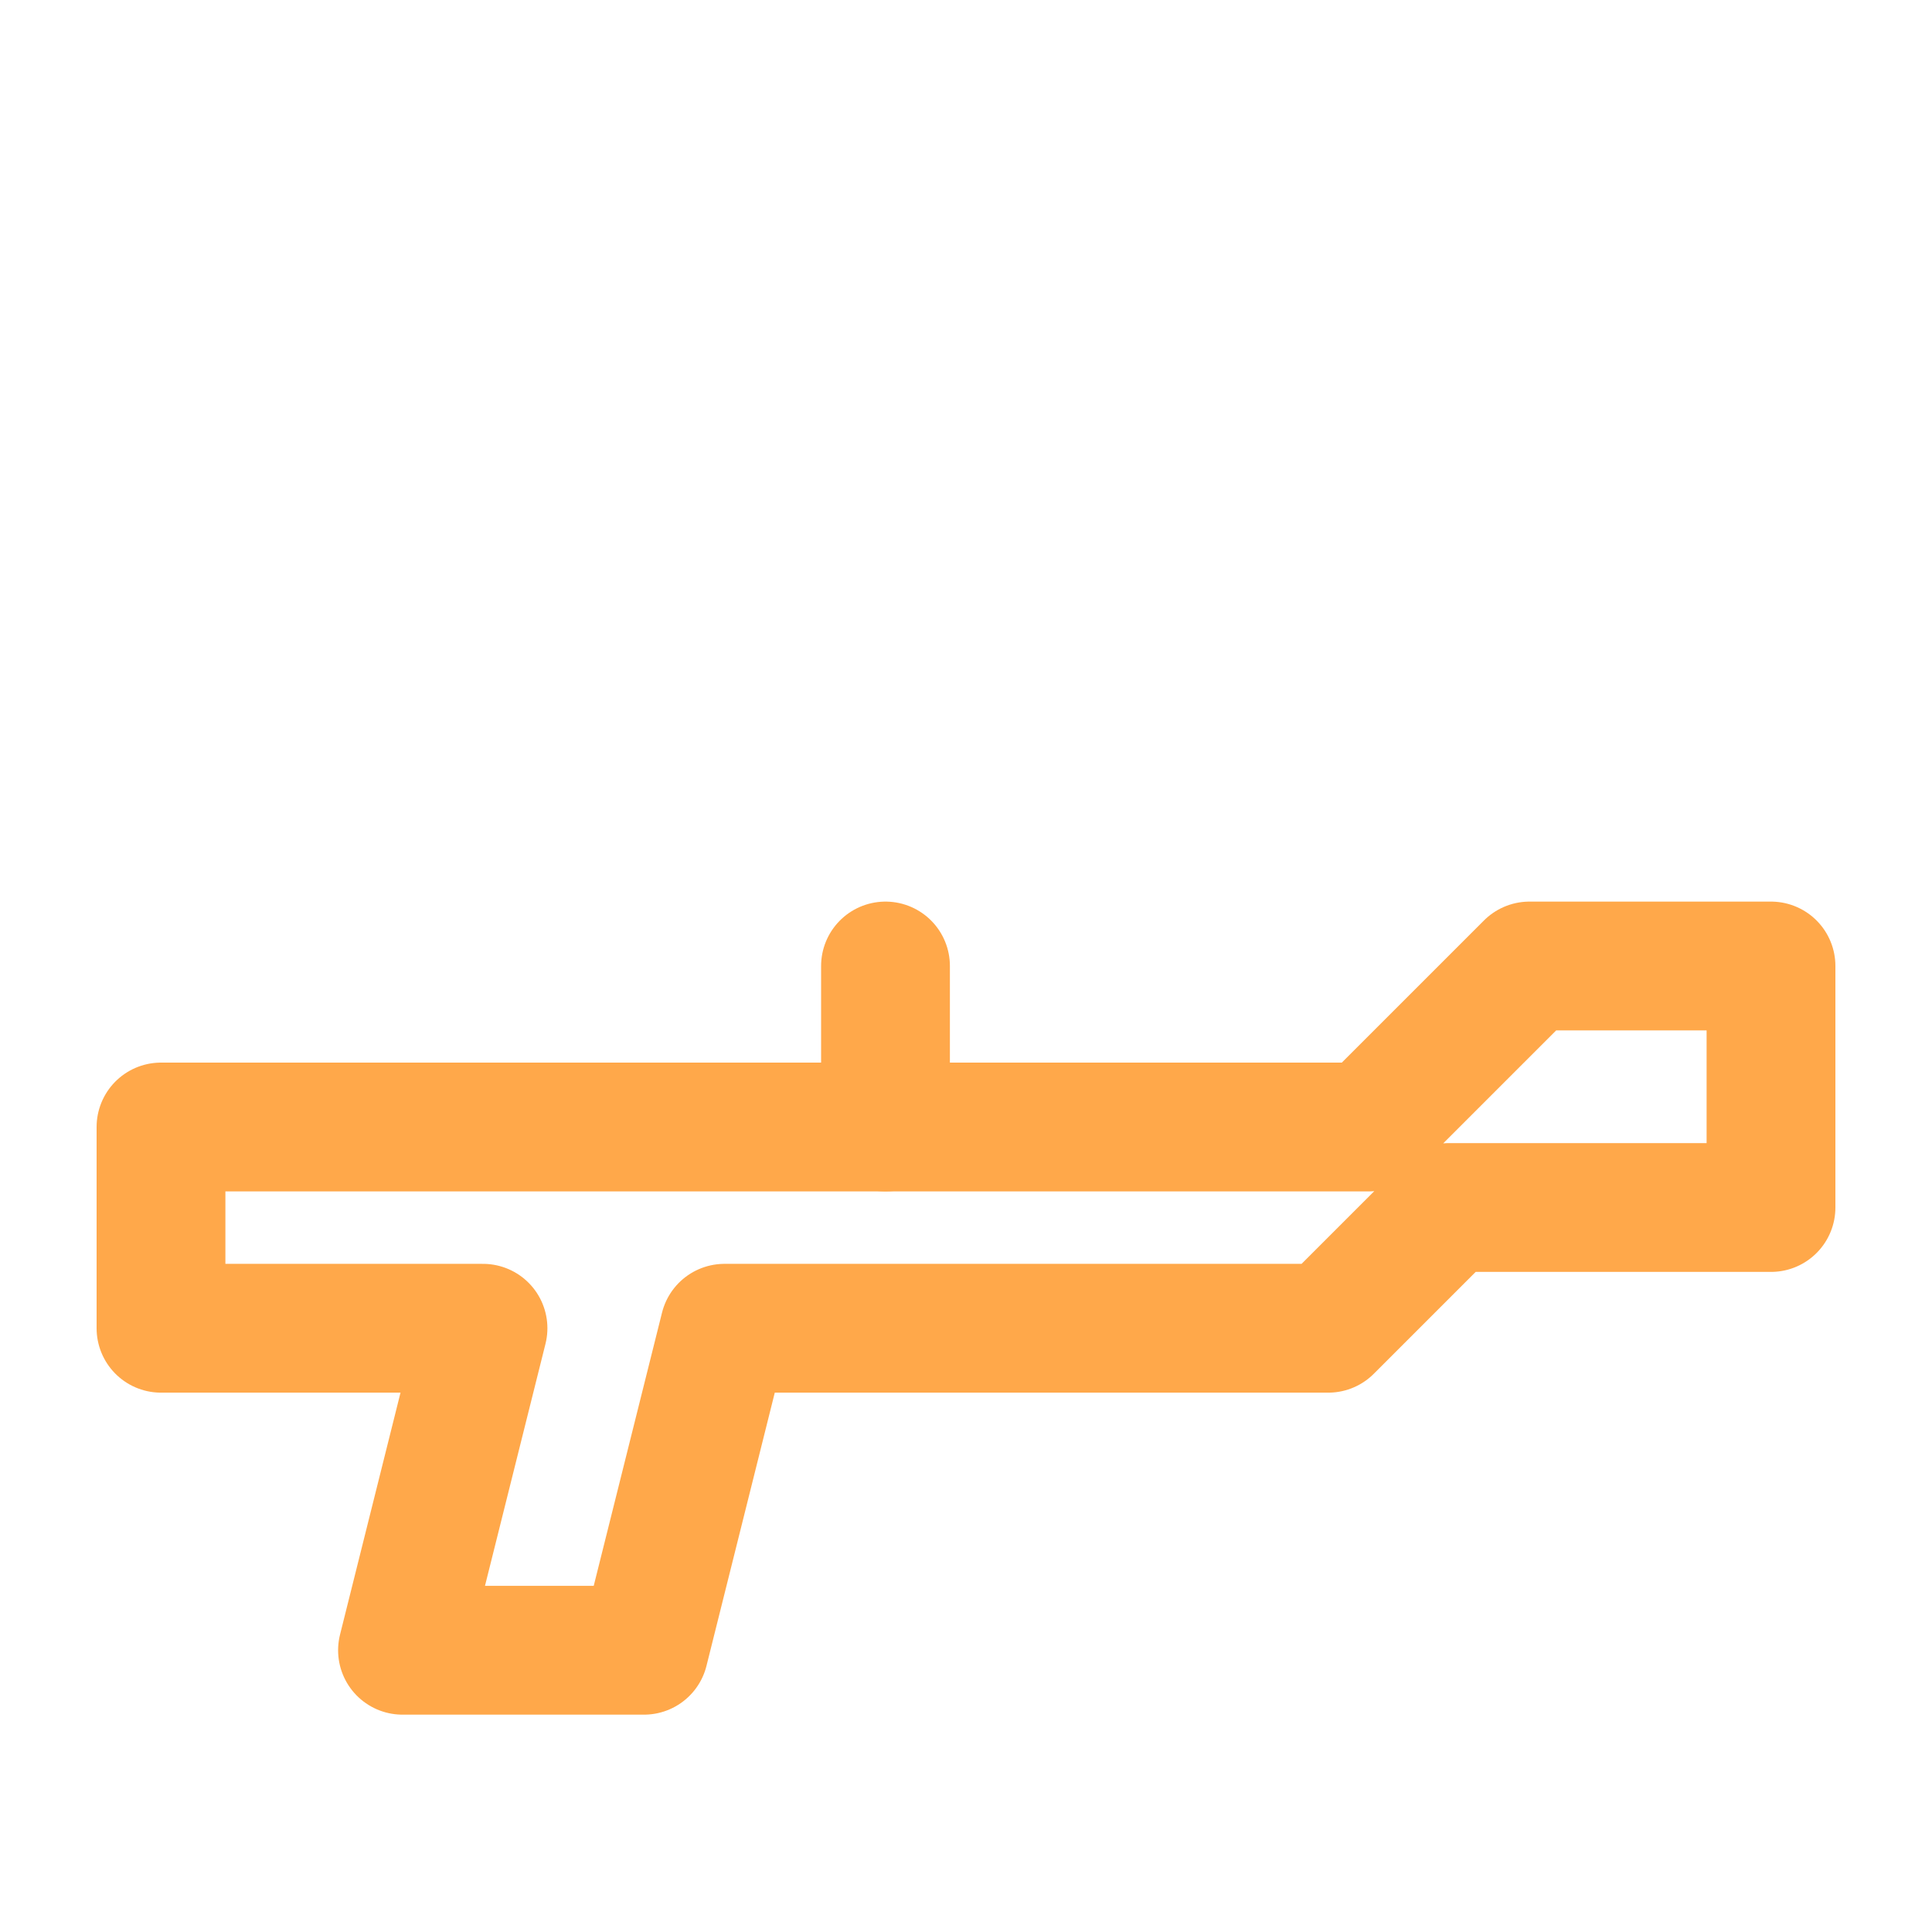
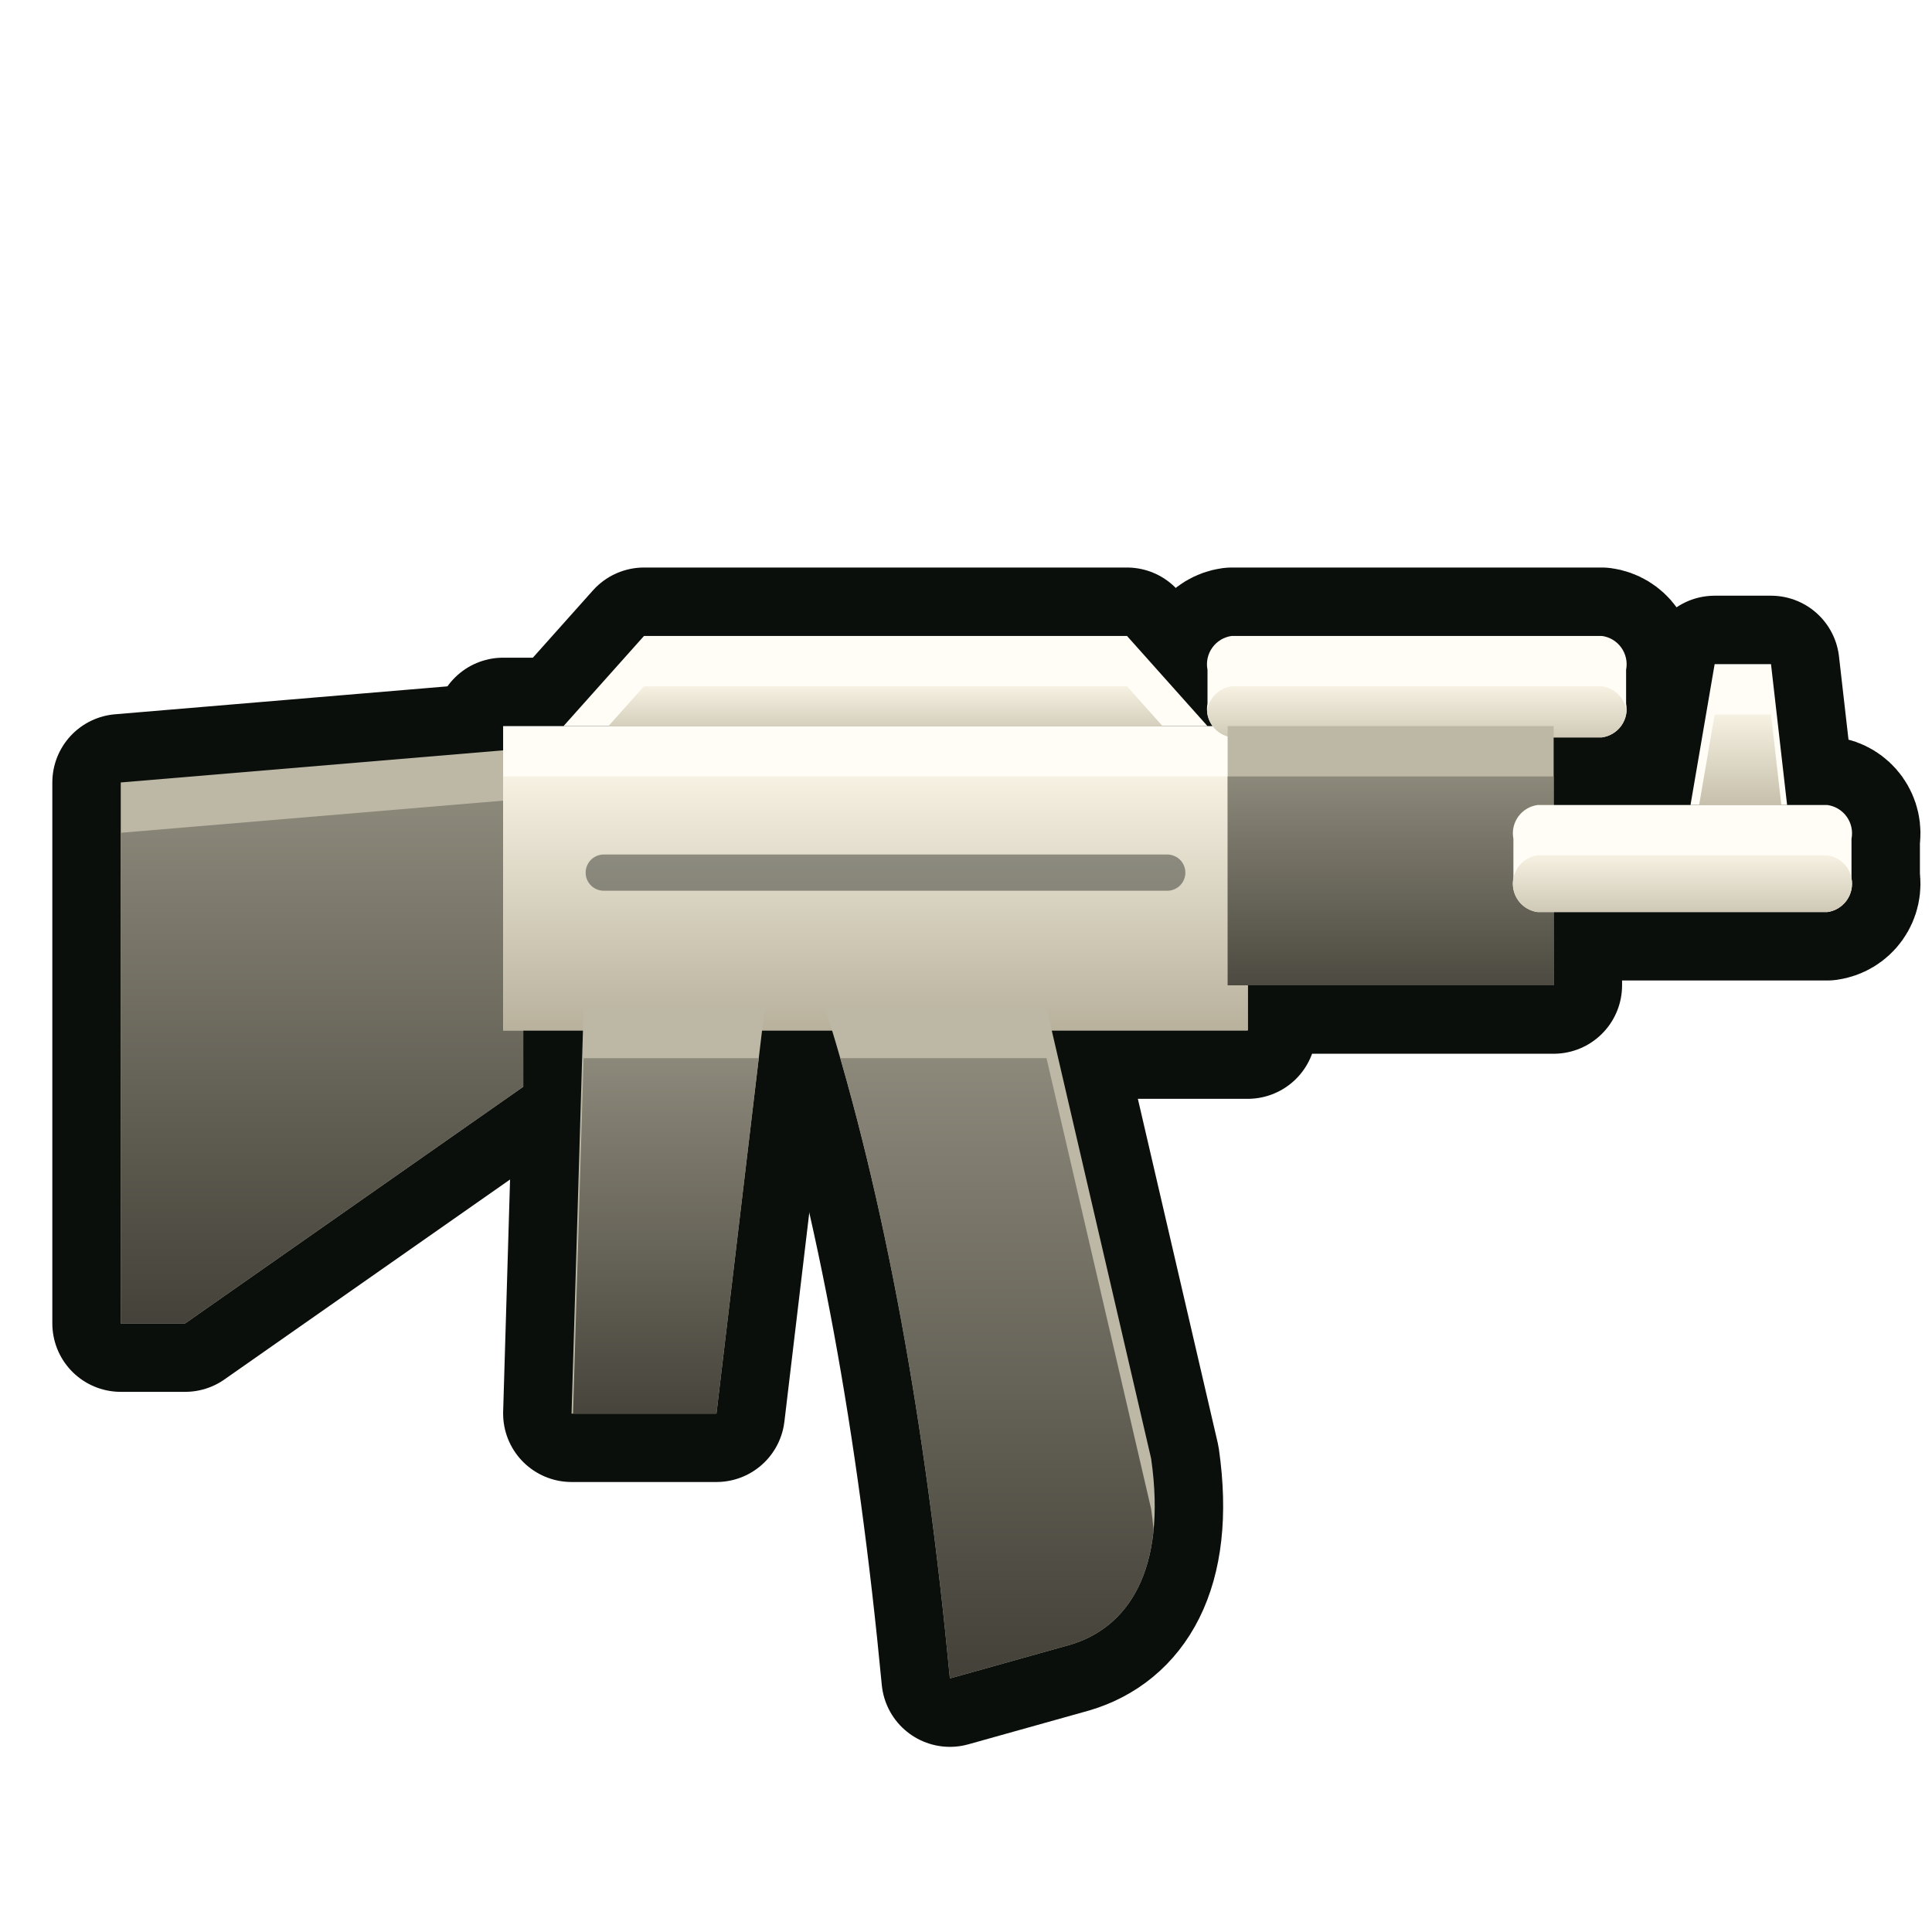
- <svg xmlns="http://www.w3.org/2000/svg" viewBox="0 0 48 48" fill="none" stroke="#ffa84a" stroke-width="3.2" stroke-linecap="round" stroke-linejoin="round">
-   <path d="M4 28h30l4-4h6v6h-8l-3 3H18l-2 8h-6l2-8H4z" />
-   <path d="M22 24v4" />
+ <svg xmlns="http://www.w3.org/2000/svg" viewBox="0 0 48 48" width="48" height="48">
+   <defs>
+     <linearGradient id="rifle-s" x1="0" y1="0" x2="0" y2="1">
+       <stop offset="0" stop-color="#8c887a" />
+       <stop offset="1" stop-color="#3d3b33" />
+     </linearGradient>
+     <linearGradient id="rifle-m" x1="0" y1="0" x2="0" y2="1">
+       <stop offset="0" stop-color="#f6f1e2" />
+       <stop offset="1" stop-color="#aca48e" />
+     </linearGradient>
+     <clipPath id="rifle-c0">
+       <path d="M3 19.44L13 18.6L13 27L4.6 32.88L3 32.88Z" clip-rule="evenodd" />
+     </clipPath>
+     <clipPath id="rifle-c1">
+       <path d="M12.5 18.04L31 18.04L31 25.6L12.5 25.6Z" clip-rule="evenodd" />
+     </clipPath>
+     <clipPath id="rifle-c2">
+       <path d="M14 18.04L16 15.8L28 15.8L30 18.04Z" clip-rule="evenodd" />
+     </clipPath>
+     <clipPath id="rifle-c3">
+       <path d="M30.6 15.8L39.8 15.8A0.71 0.71 0 0 1 40.4 16.64L40.4 17.48A0.71 0.71 0 0 1 39.8 18.32L30.6 18.32A0.71 0.71 0 0 1 30 17.48L30 16.64A0.71 0.71 0 0 1 30.6 15.8Z" clip-rule="evenodd" />
+     </clipPath>
+     <clipPath id="rifle-c4">
+       <path d="M30.5 18.04L38.6 18.04L38.6 24.48L30.5 24.48Z" clip-rule="evenodd" />
+     </clipPath>
+     <clipPath id="rifle-c5">
+       <path d="M38.2 20L45.4 20A0.71 0.71 0 0 1 46 20.84L46 21.82A0.71 0.71 0 0 1 45.4 22.66L38.2 22.66A0.71 0.71 0 0 1 37.6 21.82L37.6 20.84A0.71 0.71 0 0 1 38.2 20Z" clip-rule="evenodd" />
+     </clipPath>
+     <clipPath id="rifle-c6">
+       <path d="M42 20L42.6 16.5L44 16.5L44.4 20Z" clip-rule="evenodd" />
+     </clipPath>
+     <clipPath id="rifle-c7">
+       <path d="M20.5 25.04L26 25.04L28.6 36.24C29 39.04 28 40.44 26.6 40.86L23.6 41.7C23 35.4 22 29.8 20.5 25.04Z" clip-rule="evenodd" />
+     </clipPath>
+     <clipPath id="rifle-c8">
+       <path d="M14.5 25.04L19 25.04L17.8 35.12L14.2 35.12Z" clip-rule="evenodd" />
+     </clipPath>
+   </defs>
+   <g fill="#0b0f0c" stroke="#0b0f0c" stroke-width="3.4" stroke-linejoin="round" stroke-linecap="round">
+     <path d="M3 19.44L13 18.6L13 27L4.6 32.88L3 32.88Z" fill-rule="evenodd" />
+     <path d="M12.5 18.04L31 18.04L31 25.6L12.5 25.6Z" fill-rule="evenodd" />
+     <path d="M14 18.04L16 15.8L28 15.8L30 18.04Z" fill-rule="evenodd" />
+     <path d="M30.6 15.8L39.8 15.8A0.71 0.71 0 0 1 40.4 16.64L40.4 17.48A0.71 0.71 0 0 1 39.8 18.32L30.6 18.32A0.71 0.71 0 0 1 30 17.48L30 16.64A0.71 0.71 0 0 1 30.6 15.8Z" fill-rule="evenodd" />
+     <path d="M30.5 18.04L38.6 18.04L38.6 24.48L30.5 24.48Z" fill-rule="evenodd" />
+     <path d="M38.2 20L45.4 20A0.71 0.71 0 0 1 46 20.84L46 21.82A0.71 0.71 0 0 1 45.4 22.66L38.2 22.66A0.71 0.71 0 0 1 37.6 21.82L37.6 20.84A0.71 0.71 0 0 1 38.2 20Z" fill-rule="evenodd" />
+     <path d="M42 20L42.6 16.5L44 16.5L44.4 20Z" fill-rule="evenodd" />
+     <path d="M20.5 25.04L26 25.04L28.6 36.24C29 39.04 28 40.44 26.6 40.86L23.6 41.7C23 35.4 22 29.8 20.5 25.04Z" fill-rule="evenodd" />
+     <path d="M14.5 25.04L19 25.04L17.8 35.12L14.2 35.12Z" fill-rule="evenodd" />
+   </g>
+   <path d="M3 19.44L13 18.6L13 27L4.6 32.88L3 32.88Z" fill-rule="evenodd" fill="#bdb8a6" />
+   <g clip-path="url(#rifle-c0)">
+     <path d="M3 19.44L13 18.6L13 27L4.6 32.88L3 32.88Z" fill-rule="evenodd" transform="translate(0 1.25)" fill="url(#rifle-s)" />
+   </g>
+   <path d="M12.5 18.04L31 18.04L31 25.6L12.5 25.6Z" fill-rule="evenodd" fill="#fffdf5" />
+   <g clip-path="url(#rifle-c1)">
+     <path d="M12.5 18.04L31 18.04L31 25.6L12.5 25.6Z" fill-rule="evenodd" transform="translate(0 1.25)" fill="url(#rifle-m)" />
+   </g>
+   <path d="M14 18.04L16 15.8L28 15.8L30 18.04Z" fill-rule="evenodd" fill="#fffdf5" />
+   <g clip-path="url(#rifle-c2)">
+     <path d="M14 18.04L16 15.8L28 15.8L30 18.04Z" fill-rule="evenodd" transform="translate(0 1.25)" fill="url(#rifle-m)" />
+   </g>
+   <path d="M30.6 15.8L39.8 15.8A0.71 0.71 0 0 1 40.4 16.64L40.4 17.48A0.71 0.71 0 0 1 39.8 18.32L30.6 18.32A0.71 0.71 0 0 1 30 17.48L30 16.64A0.71 0.71 0 0 1 30.6 15.8Z" fill-rule="evenodd" fill="#fffdf5" />
+   <g clip-path="url(#rifle-c3)">
+     <path d="M30.6 15.8L39.8 15.8A0.71 0.71 0 0 1 40.4 16.64L40.4 17.48A0.71 0.71 0 0 1 39.8 18.32L30.6 18.32A0.71 0.71 0 0 1 30 17.48L30 16.64A0.71 0.71 0 0 1 30.6 15.8Z" fill-rule="evenodd" transform="translate(0 1.25)" fill="url(#rifle-m)" />
+   </g>
+   <path d="M30.5 18.04L38.6 18.04L38.6 24.48L30.5 24.48Z" fill-rule="evenodd" fill="#bdb8a6" />
+   <g clip-path="url(#rifle-c4)">
+     <path d="M30.5 18.04L38.6 18.04L38.6 24.48L30.5 24.48Z" fill-rule="evenodd" transform="translate(0 1.25)" fill="url(#rifle-s)" />
+   </g>
+   <path d="M38.2 20L45.4 20A0.71 0.71 0 0 1 46 20.84L46 21.82A0.71 0.71 0 0 1 45.4 22.66L38.2 22.66A0.71 0.71 0 0 1 37.6 21.82L37.6 20.84A0.71 0.71 0 0 1 38.2 20Z" fill-rule="evenodd" fill="#fffdf5" />
+   <g clip-path="url(#rifle-c5)">
+     <path d="M38.2 20L45.4 20A0.71 0.71 0 0 1 46 20.84L46 21.82A0.71 0.71 0 0 1 45.4 22.66L38.2 22.66A0.71 0.71 0 0 1 37.6 21.82L37.6 20.84A0.71 0.71 0 0 1 38.2 20Z" fill-rule="evenodd" transform="translate(0 1.25)" fill="url(#rifle-m)" />
+   </g>
+   <path d="M42 20L42.6 16.5L44 16.5L44.4 20Z" fill-rule="evenodd" fill="#fffdf5" />
+   <g clip-path="url(#rifle-c6)">
+     <path d="M42 20L42.6 16.5L44 16.5L44.4 20Z" fill-rule="evenodd" transform="translate(0 1.25)" fill="url(#rifle-m)" />
+   </g>
+   <path d="M20.5 25.04L26 25.04L28.6 36.24C29 39.04 28 40.44 26.6 40.86L23.6 41.7C23 35.4 22 29.8 20.5 25.04Z" fill-rule="evenodd" fill="#bdb8a6" />
+   <g clip-path="url(#rifle-c7)">
+     <path d="M20.5 25.04L26 25.04L28.6 36.24C29 39.04 28 40.44 26.6 40.86L23.6 41.7C23 35.4 22 29.8 20.5 25.04Z" fill-rule="evenodd" transform="translate(0 1.25)" fill="url(#rifle-s)" />
+   </g>
+   <path d="M14.5 25.04L19 25.04L17.8 35.12L14.2 35.12Z" fill-rule="evenodd" fill="#bdb8a6" />
+   <g clip-path="url(#rifle-c8)">
+     <path d="M14.5 25.04L19 25.04L17.8 35.12L14.2 35.12Z" fill-rule="evenodd" transform="translate(0 1.25)" fill="url(#rifle-s)" />
+   </g>
+   <path d="M15 21.68L29 21.68" fill="none" stroke="#0b0f0c" stroke-width="0.9" stroke-opacity="0.4" stroke-linecap="round" stroke-linejoin="round" />
</svg>
